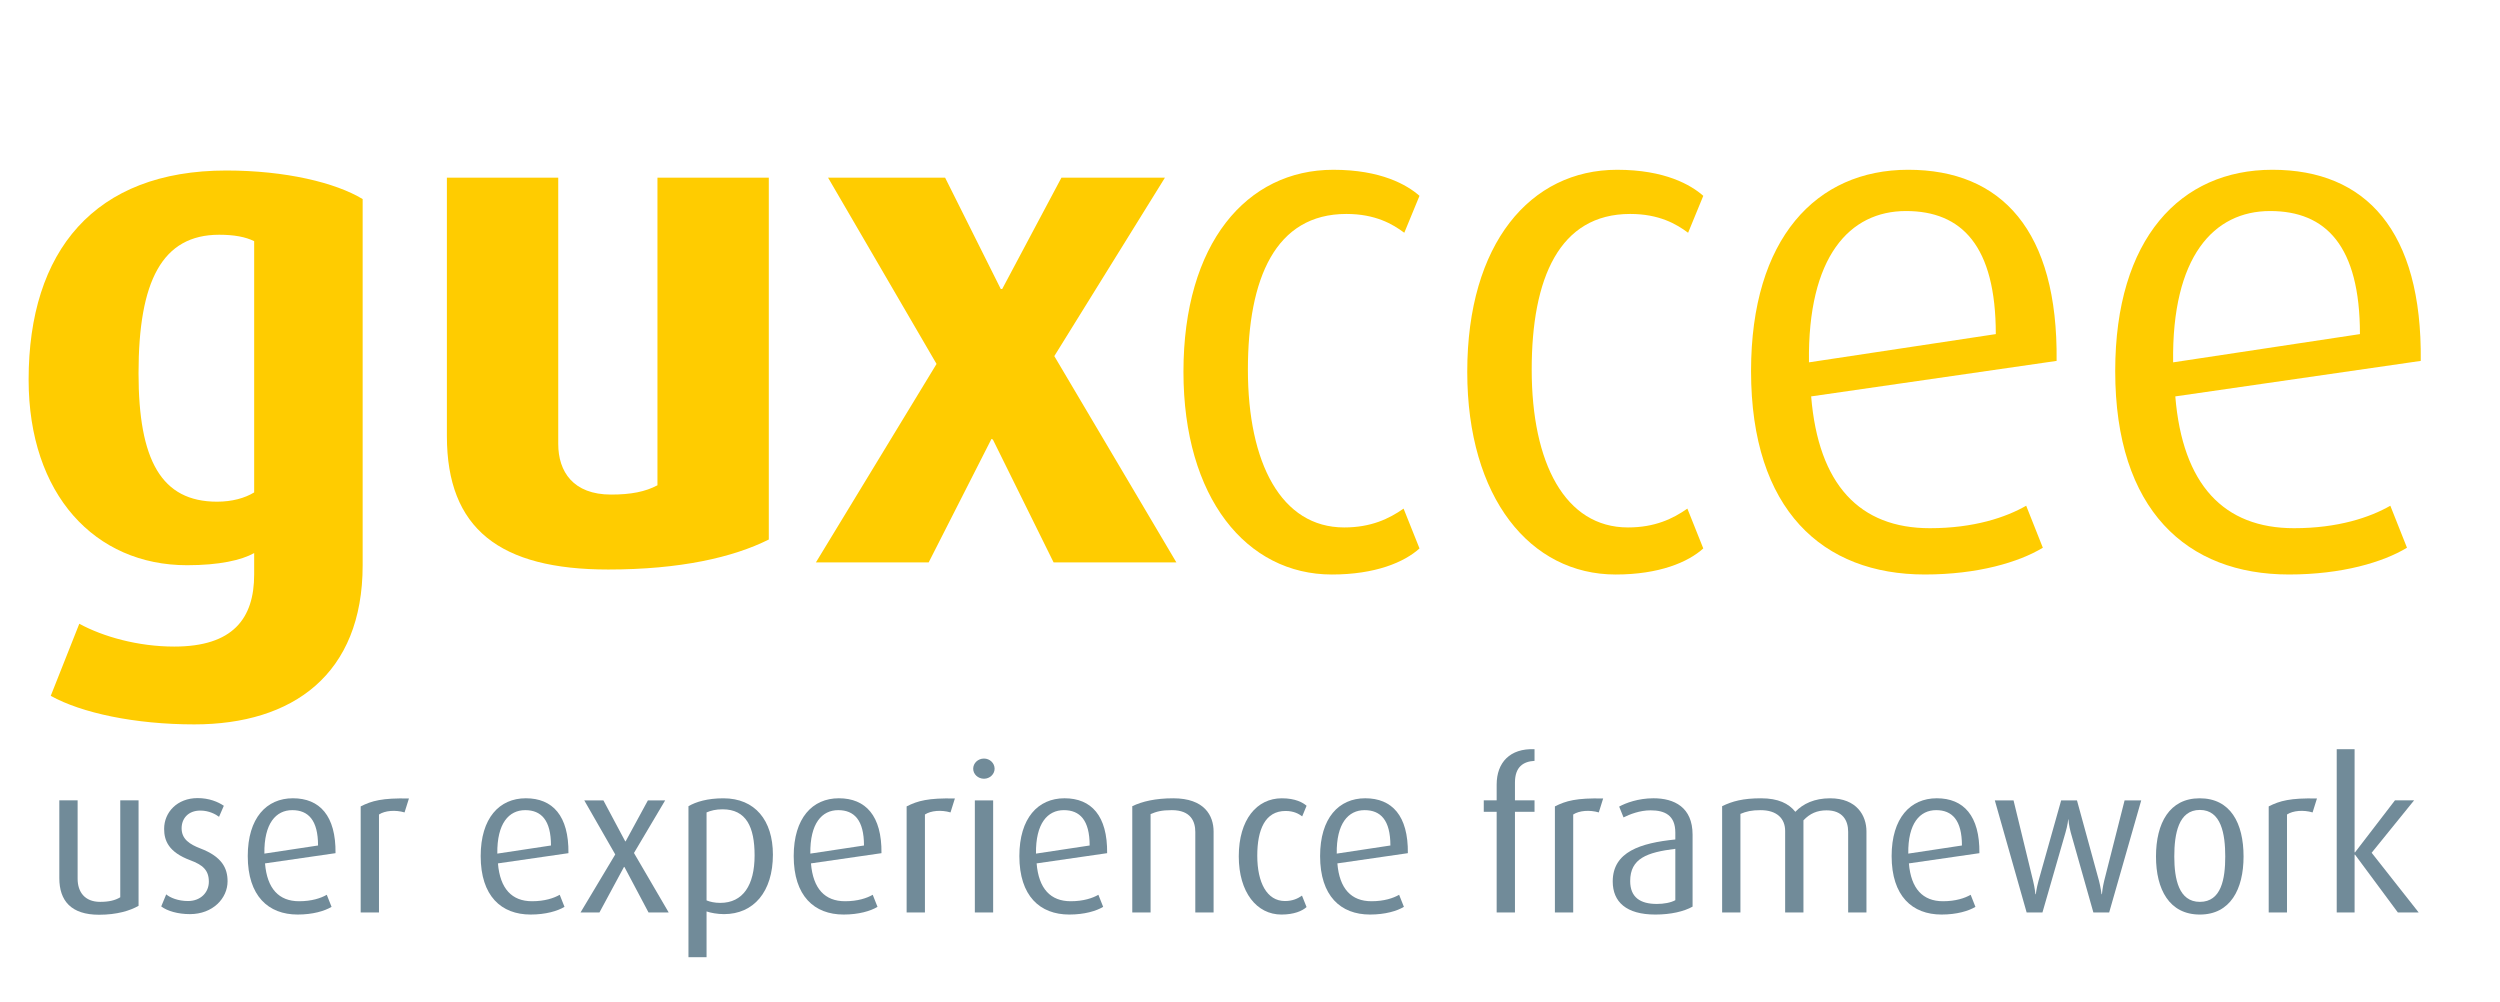
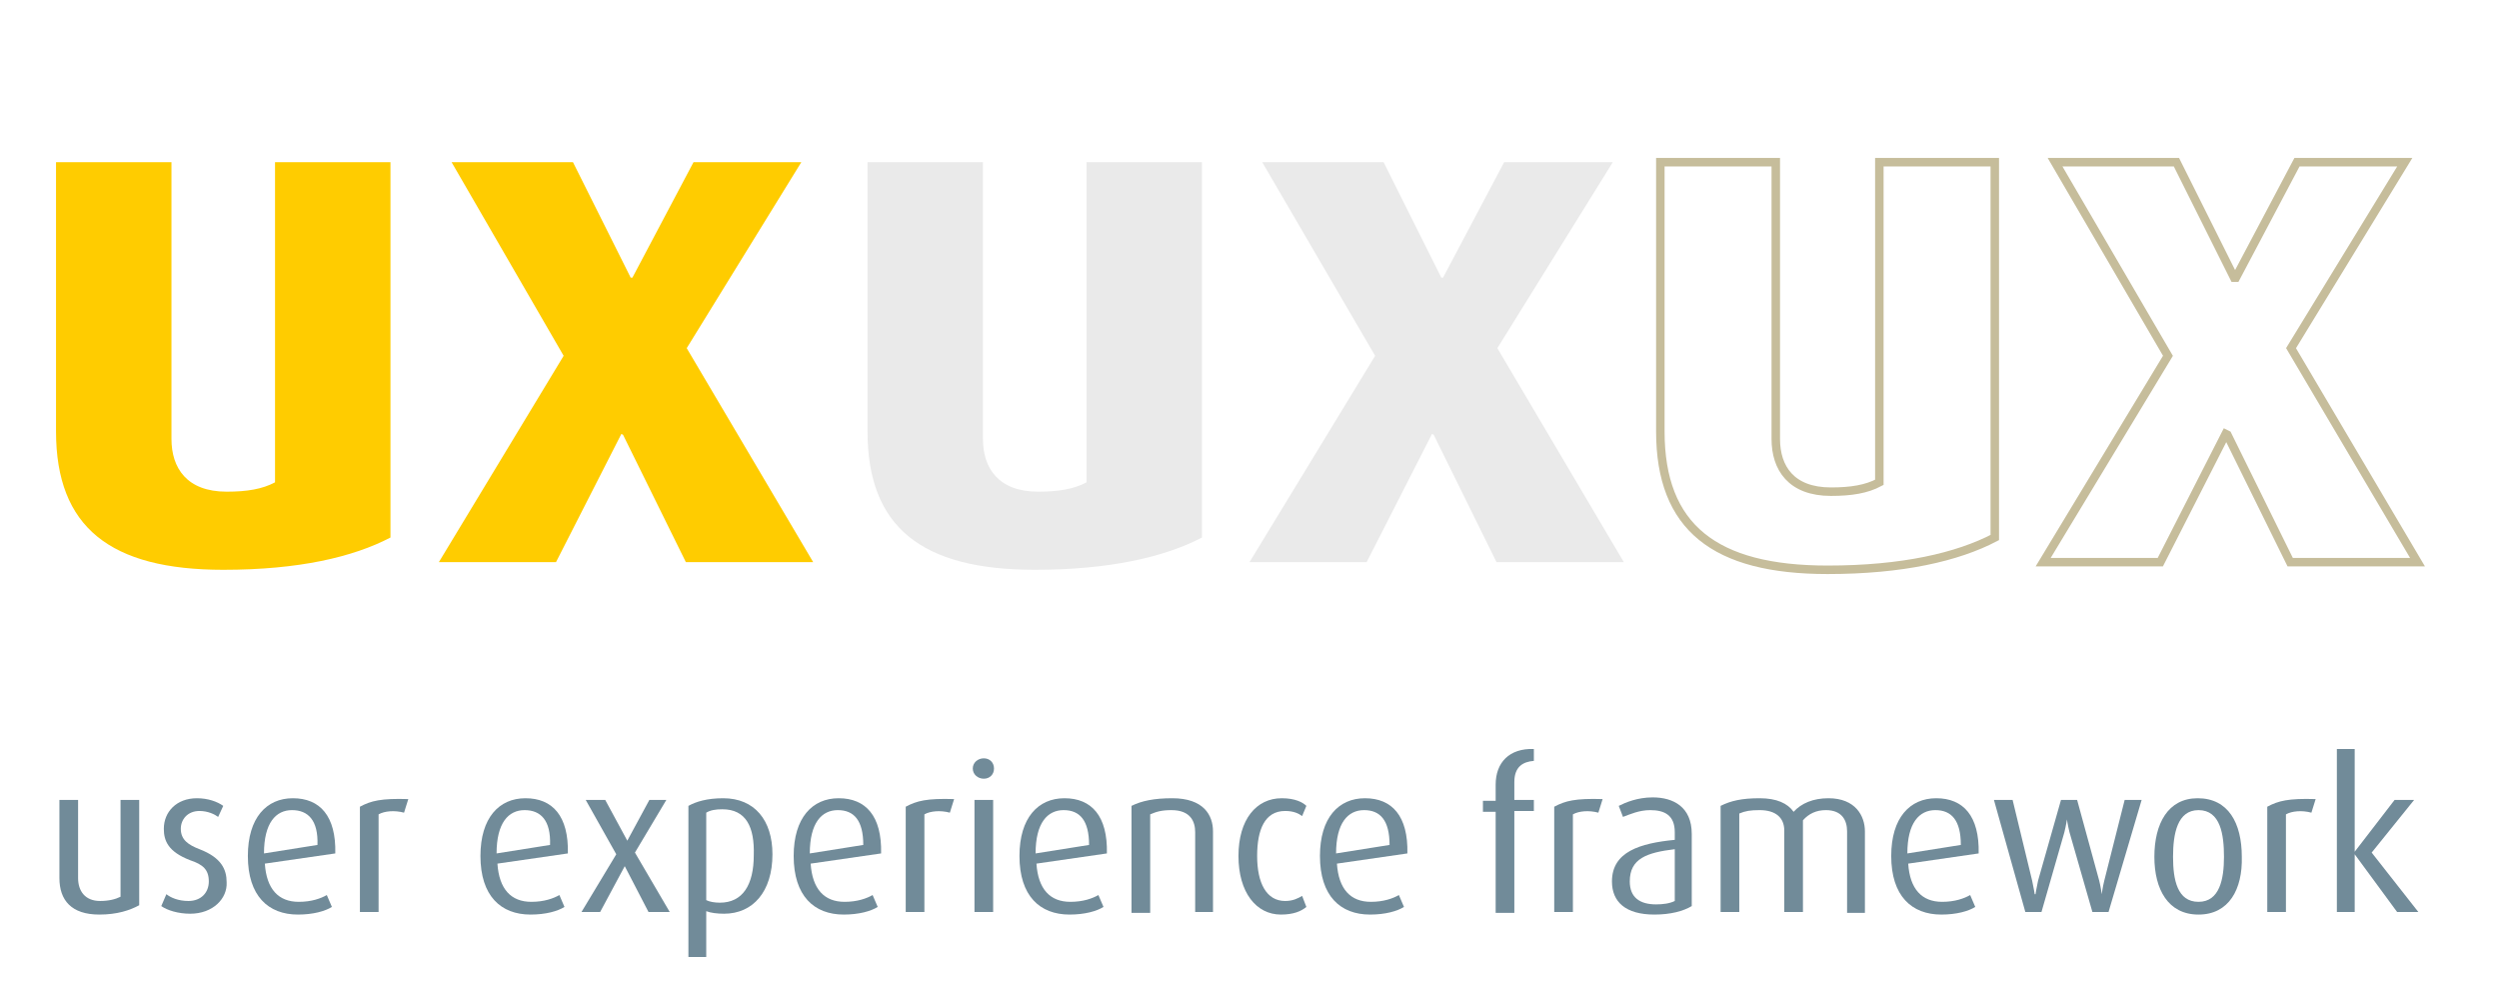
- <svg xmlns="http://www.w3.org/2000/svg" version="1.1" id="Layer_1" x="0px" y="0px" width="294.382px" height="117.977px" viewBox="0 0 294.382 117.977" enable-background="new 0 0 294.382 117.977" xml:space="preserve">
+ <svg xmlns="http://www.w3.org/2000/svg" version="1.1" id="Layer_1" x="0px" y="0px" viewBox="0 0 294.4 118" style="enable-background:new 0 0 294.4 118;" xml:space="preserve">
+   <style type="text/css">
+ 	.st0{fill:#FFCC00;}
+ 	.st1{fill:#EAEAEA;}
+ 	.st2{fill:none;stroke:#C6BD9B;stroke-miterlimit:10;}
+ 	.st3{fill:#718B99;}
+ </style>
  <g>
-     <path fill="#FFCC00" d="M156.833,67.65c-10.062,0-17.478-9.034-17.478-23.872c0-15.093,7.417-23.786,17.648-23.786   c5.628,0,8.695,1.787,10.146,3.068l-1.79,4.349c-1.366-1.024-3.411-2.216-6.82-2.216c-8.356,0-11.596,7.584-11.596,18.329   c0,10.998,3.923,18.586,11.34,18.586c3.156,0,5.285-1.021,6.993-2.218l1.874,4.69C165.36,66.201,161.949,67.65,156.833,67.65z" />
-     <path fill="#FFCC00" d="M190.25,67.65c-10.062,0-17.477-9.034-17.477-23.872c0-15.093,7.42-23.786,17.649-23.786   c5.628,0,8.696,1.787,10.145,3.068l-1.788,4.349c-1.368-1.024-3.411-2.216-6.822-2.216c-8.353,0-11.595,7.584-11.595,18.329   c0,10.998,3.922,18.586,11.339,18.586c3.153,0,5.287-1.021,6.992-2.218l1.873,4.69C198.778,66.201,195.367,67.65,190.25,67.65z" />
-     <path fill="#FFCC00" d="M213.268,46.677c0.854,10.404,5.712,15.52,13.98,15.52c5.202,0,8.954-1.28,11.341-2.646l1.961,4.945   c-2.812,1.706-7.674,3.152-13.896,3.152c-12.021,0-20.463-7.586-20.463-23.958c0-15.601,7.672-23.699,18.501-23.699   c11,0,17.65,7.159,17.479,22.506L213.268,46.677z M224.438,24.85c-6.651,0-11.595,5.37-11.427,17.817l22.001-3.325   C235.01,28.943,231.001,24.85,224.438,24.85z" />
-     <path fill="#FFCC00" d="M256.148,46.677c0.852,10.404,5.711,15.52,13.983,15.52c5.2,0,8.952-1.28,11.337-2.646l1.961,4.945   c-2.81,1.706-7.672,3.152-13.896,3.152c-12.02,0-20.461-7.586-20.461-23.958c0-15.601,7.674-23.699,18.503-23.699   c10.998,0,17.647,7.159,17.476,22.506L256.148,46.677z M267.314,24.85c-6.649,0-11.593,5.37-11.422,17.817l21.998-3.325   C277.888,28.943,273.88,24.85,267.314,24.85z" />
+     <path class="st0" d="M26.3,67.1c-13.3,0-19.7-5-19.7-16.3V19.1h13.6v32.6c0,3.4,1.8,6.2,6.5,6.2c2.4,0,4.2-0.3,5.7-1.1V19.1H46   v44.2C41.6,65.6,35.2,67.1,26.3,67.1z" />
+     <path class="st0" d="M80.8,66.2l-7.4-15l-0.2-0.1l-7.7,15.1H51.7l14.7-24.3L53.2,19.1h14.3l6.8,13.6h0.2l7.2-13.6h12.7L80.9,41   l14.9,25.2L80.8,66.2L80.8,66.2z" />
  </g>
  <g>
-     <path fill="#FFCC00" d="M22.868,85.299c-6.975,0-13.279-1.345-16.893-3.362l3.363-8.489c2.773,1.513,6.891,2.688,11.177,2.688   c6.892,0,9.414-3.277,9.414-8.488v-2.521c-1.513,0.84-4.119,1.429-7.901,1.429c-10.842,0-18.658-8.32-18.658-21.853   c0-15.129,7.733-24.625,23.281-24.625c6.976,0,12.859,1.429,16.053,3.362v43.117C42.704,79.417,34.468,85.299,22.868,85.299z    M29.929,28.399c-1.009-0.503-2.354-0.757-4.119-0.757c-6.723,0-9.497,5.463-9.497,16.305c0,10.254,2.69,15.128,9.245,15.128   c1.766,0,3.278-0.421,4.371-1.092V28.399z" />
-     <path fill="#FFCC00" d="M71.617,67.062c-12.775,0-18.995-4.792-18.995-15.717V20.919h13.112v31.35c0,3.277,1.765,5.968,6.22,5.968   c2.353,0,4.034-0.335,5.463-1.094V20.919h13.111v42.611C86.326,65.632,80.106,67.062,71.617,67.062z" />
-     <path fill="#FFCC00" d="M124.063,66.221l-7.145-14.457l-0.167-0.084l-7.396,14.541H96.077l14.204-23.366L97.506,20.92h13.783   l6.555,13.111h0.168l6.976-13.111h12.187l-13.027,21.012l14.372,24.29L124.063,66.221L124.063,66.221z" />
+     <path class="st1" d="M121.9,67.1c-13.3,0-19.7-5-19.7-16.3V19.1h13.6v32.6c0,3.4,1.8,6.2,6.5,6.2c2.4,0,4.2-0.3,5.7-1.1V19.1h13.6   v44.2C137.2,65.6,130.7,67.1,121.9,67.1z" />
+     <path class="st1" d="M176.3,66.2l-7.4-15l-0.2-0.1l-7.7,15.1h-13.8L162,41.9l-13.3-22.8h14.3l6.8,13.6h0.2l7.2-13.6H190L176.4,41   l14.9,25.2L176.3,66.2L176.3,66.2z" />
  </g>
  <g>
-     <path fill="#718B99" d="M11.663,107.714c-3.307,0-4.678-1.665-4.678-4.31v-9.159H9.14v9.232c0,1.544,0.833,2.719,2.646,2.719   c1.028,0,1.763-0.171,2.375-0.539V94.245h2.155v12.416C15.335,107.226,13.793,107.714,11.663,107.714z" />
-     <path fill="#718B99" d="M22.365,107.641c-1.421,0-2.669-0.367-3.38-0.906l0.587-1.42c0.465,0.392,1.396,0.784,2.572,0.784   c1.469,0,2.449-1.004,2.449-2.277c0-1.371-0.735-1.984-2.18-2.523c-2.572-0.955-3.086-2.325-3.086-3.697   c0-1.959,1.543-3.624,3.943-3.624c1.347,0,2.4,0.439,3.086,0.905l-0.562,1.298c-0.392-0.293-1.176-0.734-2.205-0.734   c-1.444,0-2.203,0.955-2.203,2.082c0,1.273,0.93,1.886,2.203,2.375c2.572,0.979,3.208,2.352,3.208,3.87   C26.797,105.781,25.059,107.641,22.365,107.641z" />
-     <path fill="#718B99" d="M31.206,101.666c0.245,2.986,1.64,4.457,4.016,4.457c1.494,0,2.572-0.367,3.257-0.76l0.563,1.421   c-0.809,0.489-2.203,0.906-3.991,0.906c-3.453,0-5.877-2.18-5.877-6.883c0-4.481,2.204-6.808,5.314-6.808   c3.159,0,5.069,2.058,5.021,6.465L31.206,101.666z M34.414,95.397c-1.911,0-3.33,1.543-3.282,5.118l6.319-0.956   C37.451,96.572,36.299,95.397,34.414,95.397z" />
-     <path fill="#718B99" d="M47.638,95.665c-1.077-0.318-2.302-0.22-3.012,0.245v11.535h-2.155V94.956   c1.298-0.661,2.547-1.005,5.682-0.932L47.638,95.665z" />
-     <path fill="#718B99" d="M58.635,101.666c0.246,2.986,1.641,4.457,4.016,4.457c1.494,0,2.572-0.367,3.257-0.76l0.563,1.421   c-0.809,0.489-2.204,0.906-3.992,0.906c-3.453,0-5.877-2.18-5.877-6.883c0-4.481,2.203-6.808,5.313-6.808   c3.16,0,5.069,2.058,5.021,6.465L58.635,101.666z M61.843,95.397c-1.911,0-3.331,1.543-3.282,5.118l6.319-0.956   C64.879,96.572,63.729,95.397,61.843,95.397z" />
-     <path fill="#718B99" d="M76.366,107.446l-2.841-5.362h-0.049l-2.89,5.362h-2.228l4.089-6.833l-3.649-6.367h2.253l2.571,4.824h0.049   l2.622-4.824h2.032l-3.674,6.196l4.09,7.004H76.366z" />
-     <path fill="#718B99" d="M85.256,107.641c-0.76,0-1.567-0.146-2.057-0.317v5.388h-2.131v-17.78c0.882-0.515,2.229-0.93,4.115-0.93   c3.722,0,5.829,2.596,5.829,6.637C91.011,105.022,88.733,107.641,85.256,107.641z M85.085,95.299c-0.808,0-1.372,0.146-1.886,0.366   v10.36c0.417,0.171,0.955,0.292,1.616,0.292c2.669,0,4.041-2.082,4.041-5.583C88.856,97.38,87.876,95.299,85.085,95.299z" />
-     <path fill="#718B99" d="M95.493,101.666c0.246,2.986,1.64,4.457,4.016,4.457c1.494,0,2.572-0.367,3.257-0.76l0.563,1.421   c-0.808,0.489-2.203,0.906-3.991,0.906c-3.453,0-5.877-2.18-5.877-6.883c0-4.481,2.204-6.808,5.314-6.808   c3.159,0,5.069,2.058,5.021,6.465L95.493,101.666z M98.701,95.397c-1.911,0-3.331,1.543-3.282,5.118l6.319-0.956   C101.737,96.572,100.586,95.397,98.701,95.397z" />
-     <path fill="#718B99" d="M111.925,95.665c-1.077-0.318-2.301-0.22-3.012,0.245v11.535h-2.155V94.956   c1.298-0.661,2.547-1.005,5.681-0.932L111.925,95.665z" />
-     <path fill="#718B99" d="M115.869,91.698c-0.71,0-1.273-0.538-1.273-1.176c0-0.661,0.563-1.2,1.273-1.2   c0.686,0,1.249,0.539,1.249,1.2C117.117,91.16,116.554,91.698,115.869,91.698z M114.791,107.446v-13.2h2.155v13.2H114.791z" />
-     <path fill="#718B99" d="M122.065,101.666c0.245,2.986,1.64,4.457,4.016,4.457c1.494,0,2.571-0.367,3.257-0.76l0.563,1.421   c-0.809,0.489-2.203,0.906-3.991,0.906c-3.453,0-5.877-2.18-5.877-6.883c0-4.481,2.203-6.808,5.314-6.808   c3.159,0,5.069,2.058,5.021,6.465L122.065,101.666z M125.273,95.397c-1.911,0-3.331,1.543-3.282,5.118l6.319-0.956   C128.309,96.572,127.158,95.397,125.273,95.397z" />
-     <path fill="#718B99" d="M140.75,107.446v-9.478c0-1.225-0.515-2.571-2.768-2.571c-1.225,0-1.812,0.171-2.498,0.466v11.583h-2.155   V94.931c1.175-0.562,2.718-0.93,4.824-0.93c3.674,0,4.751,2.033,4.751,3.919v9.526L140.75,107.446L140.75,107.446z" />
-     <path fill="#718B99" d="M150.89,107.691c-2.891,0-5.021-2.596-5.021-6.857c0-4.335,2.13-6.833,5.068-6.833   c1.617,0,2.5,0.515,2.916,0.881l-0.516,1.249c-0.391-0.293-0.979-0.637-1.959-0.637c-2.398,0-3.331,2.18-3.331,5.266   c0,3.159,1.128,5.339,3.258,5.339c0.906,0,1.518-0.294,2.008-0.637l0.538,1.346C153.338,107.274,152.359,107.691,150.89,107.691z" />
-     <path fill="#718B99" d="M157.479,101.666c0.244,2.986,1.64,4.457,4.016,4.457c1.494,0,2.571-0.367,3.256-0.76l0.562,1.421   c-0.808,0.489-2.203,0.906-3.991,0.906c-3.453,0-5.877-2.18-5.877-6.883c0-4.481,2.204-6.808,5.313-6.808   c3.161,0,5.071,2.058,5.021,6.465L157.479,101.666z M160.686,95.397c-1.91,0-3.331,1.543-3.281,5.118l6.318-0.956   C163.723,96.572,162.572,95.397,160.686,95.397z" />
-     <path fill="#718B99" d="M178.391,95.592v11.854h-2.155V95.592h-1.518v-1.347h1.518v-1.86c0-2.596,1.568-4.286,4.459-4.163v1.371   c-1.299,0.072-2.304,0.687-2.304,2.546v2.106h2.304v1.347H178.391z" />
-     <path fill="#718B99" d="M188.262,95.665c-1.079-0.318-2.303-0.22-3.013,0.245v11.535h-2.155V94.956   c1.297-0.661,2.546-1.005,5.681-0.932L188.262,95.665z" />
-     <path fill="#718B99" d="M194.924,107.691c-3.431,0-5.021-1.494-5.021-3.894c0-3.503,3.282-4.531,7.371-4.947v-0.809   c0-2.034-1.224-2.622-2.914-2.622c-1.273,0-2.449,0.467-3.185,0.833l-0.514-1.274c0.758-0.416,2.228-0.979,4.041-0.979   c2.448,0,4.604,1.054,4.604,4.285v8.474C198.303,107.323,196.76,107.691,194.924,107.691z M197.273,99.951   c-3.33,0.417-5.314,1.127-5.314,3.796c0,1.91,1.177,2.694,3.135,2.694c0.832,0,1.642-0.147,2.18-0.441V99.951L197.273,99.951z" />
-     <path fill="#718B99" d="M217.626,107.446v-9.502c0-1.323-0.638-2.524-2.546-2.524c-1.103,0-1.96,0.369-2.719,1.177v10.849h-2.155   v-9.6c0-1.469-0.979-2.448-2.891-2.448c-1.076,0-1.665,0.146-2.376,0.44v11.607h-2.154V94.931c1.2-0.588,2.475-0.93,4.581-0.93   c2.031,0,3.256,0.611,4.041,1.592c0.905-0.954,2.252-1.592,4.089-1.592c3.16,0,4.284,2.058,4.284,3.894v9.551H217.626z" />
-     <path fill="#718B99" d="M224.778,101.666c0.244,2.986,1.641,4.457,4.017,4.457c1.492,0,2.571-0.367,3.256-0.76l0.562,1.421   c-0.808,0.489-2.203,0.906-3.99,0.906c-3.454,0-5.878-2.18-5.878-6.883c0-4.481,2.205-6.808,5.314-6.808   c3.16,0,5.07,2.058,5.021,6.465L224.778,101.666z M227.987,95.397c-1.91,0-3.331,1.543-3.282,5.118l6.318-0.956   C231.023,96.572,229.873,95.397,227.987,95.397z" />
-     <path fill="#718B99" d="M248.361,107.446h-1.86l-2.668-9.429c-0.221-0.808-0.271-1.543-0.271-1.543h-0.022   c0,0-0.074,0.735-0.319,1.543l-2.717,9.429h-1.861l-3.748-13.2h2.205l2.303,9.478c0.221,0.907,0.269,1.567,0.269,1.567h0.05   c0,0,0.072-0.66,0.318-1.567l2.668-9.478h1.861l2.596,9.478c0.198,0.759,0.295,1.567,0.295,1.567h0.048c0,0,0.072-0.809,0.27-1.592   l2.399-9.453h1.958L248.361,107.446z" />
-     <path fill="#718B99" d="M259.04,107.691c-3.6,0-5.166-2.964-5.166-6.833c0-3.943,1.592-6.857,5.143-6.857   c3.623,0,5.168,2.914,5.168,6.857C264.184,104.727,262.616,107.691,259.04,107.691z M259.04,95.372   c-2.521,0-3.011,2.816-3.011,5.486c0,2.669,0.538,5.339,3.011,5.339c2.523,0,2.989-2.694,2.989-5.339S261.563,95.372,259.04,95.372   z" />
-     <path fill="#718B99" d="M272.314,95.665c-1.076-0.318-2.303-0.22-3.013,0.245v11.535h-2.155V94.956   c1.299-0.661,2.548-1.005,5.682-0.932L272.314,95.665z" />
-     <path fill="#718B99" d="M282.355,107.446l-5.045-6.808h-0.05v6.808h-2.105V88.221h2.105v12.146h0.05l4.702-6.123h2.253   l-4.997,6.172l5.536,7.027h-2.449V107.446z" />
+     <path class="st2" d="M215.3,67.1c-13.3,0-19.7-5-19.7-16.3V19.1h13.6v32.6c0,3.4,1.8,6.2,6.5,6.2c2.4,0,4.2-0.3,5.7-1.1V19.1H235   v44.2C230.6,65.6,224.1,67.1,215.3,67.1z" />
+     <path class="st2" d="M269.8,66.2l-7.4-15l-0.2-0.1l-7.7,15.1h-13.8l14.7-24.3l-13.3-22.8h14.3l6.8,13.6h0.2l7.2-13.6h12.7L269.9,41   l14.9,25.2L269.8,66.2L269.8,66.2z" />
+   </g>
+   <g>
+     <path class="st3" d="M11.7,107.7c-3.3,0-4.7-1.7-4.7-4.3v-9.2h2.2v9.2c0,1.5,0.8,2.7,2.6,2.7c1,0,1.8-0.2,2.4-0.5V94.2h2.2v12.4   C15.3,107.2,13.8,107.7,11.7,107.7z" />
+     <path class="st3" d="M22.4,107.6c-1.4,0-2.7-0.4-3.4-0.9l0.6-1.4c0.5,0.4,1.4,0.8,2.6,0.8c1.5,0,2.4-1,2.4-2.3c0-1.4-0.7-2-2.2-2.5   c-2.6-1-3.1-2.3-3.1-3.7c0-2,1.5-3.6,3.9-3.6c1.3,0,2.4,0.4,3.1,0.9l-0.6,1.3c-0.4-0.3-1.2-0.7-2.2-0.7c-1.4,0-2.2,1-2.2,2.1   c0,1.3,0.9,1.9,2.2,2.4c2.6,1,3.2,2.4,3.2,3.9C26.8,105.8,25.1,107.6,22.4,107.6z" />
+     <path class="st3" d="M31.2,101.7c0.2,3,1.6,4.5,4,4.5c1.5,0,2.6-0.4,3.3-0.8l0.6,1.4c-0.8,0.5-2.2,0.9-4,0.9   c-3.5,0-5.9-2.2-5.9-6.9c0-4.5,2.2-6.8,5.3-6.8c3.2,0,5.1,2.1,5,6.5L31.2,101.7z M34.4,95.4c-1.9,0-3.3,1.5-3.3,5.1l6.3-1   C37.5,96.6,36.3,95.4,34.4,95.4z" />
+     <path class="st3" d="M47.6,95.7c-1.1-0.3-2.3-0.2-3,0.2v11.5h-2.2V95c1.3-0.7,2.5-1,5.7-0.9L47.6,95.7z" />
+     <path class="st3" d="M58.6,101.7c0.2,3,1.6,4.5,4,4.5c1.5,0,2.6-0.4,3.3-0.8l0.6,1.4c-0.8,0.5-2.2,0.9-4,0.9   c-3.5,0-5.9-2.2-5.9-6.9c0-4.5,2.2-6.8,5.3-6.8c3.2,0,5.1,2.1,5,6.5L58.6,101.7z M61.8,95.4c-1.9,0-3.3,1.5-3.3,5.1l6.3-1   C64.9,96.6,63.7,95.4,61.8,95.4z" />
+     <path class="st3" d="M76.4,107.4l-2.8-5.4h0l-2.9,5.4h-2.2l4.1-6.8l-3.6-6.4h2.3l2.6,4.8h0l2.6-4.8h2l-3.7,6.2l4.1,7H76.4z" />
+     <path class="st3" d="M85.3,107.6c-0.8,0-1.6-0.1-2.1-0.3v5.4h-2.1V94.9c0.9-0.5,2.2-0.9,4.1-0.9c3.7,0,5.8,2.6,5.8,6.6   C91,105,88.7,107.6,85.3,107.6z M85.1,95.3c-0.8,0-1.4,0.1-1.9,0.4V106c0.4,0.2,1,0.3,1.6,0.3c2.7,0,4-2.1,4-5.6   C88.9,97.4,87.9,95.3,85.1,95.3z" />
+     <path class="st3" d="M95.5,101.7c0.2,3,1.6,4.5,4,4.5c1.5,0,2.6-0.4,3.3-0.8l0.6,1.4c-0.8,0.5-2.2,0.9-4,0.9   c-3.5,0-5.9-2.2-5.9-6.9c0-4.5,2.2-6.8,5.3-6.8c3.2,0,5.1,2.1,5,6.5L95.5,101.7z M98.7,95.4c-1.9,0-3.3,1.5-3.3,5.1l6.3-1   C101.7,96.6,100.6,95.4,98.7,95.4z" />
+     <path class="st3" d="M111.9,95.7c-1.1-0.3-2.3-0.2-3,0.2v11.5h-2.2V95c1.3-0.7,2.5-1,5.7-0.9L111.9,95.7z" />
+     <path class="st3" d="M115.9,91.7c-0.7,0-1.3-0.5-1.3-1.2c0-0.7,0.6-1.2,1.3-1.2c0.7,0,1.2,0.5,1.2,1.2   C117.1,91.2,116.6,91.7,115.9,91.7z M114.8,107.4V94.2h2.2v13.2H114.8z" />
+     <path class="st3" d="M122.1,101.7c0.2,3,1.6,4.5,4,4.5c1.5,0,2.6-0.4,3.3-0.8l0.6,1.4c-0.8,0.5-2.2,0.9-4,0.9   c-3.5,0-5.9-2.2-5.9-6.9c0-4.5,2.2-6.8,5.3-6.8c3.2,0,5.1,2.1,5,6.5L122.1,101.7z M125.3,95.4c-1.9,0-3.3,1.5-3.3,5.1l6.3-1   C128.3,96.6,127.2,95.4,125.3,95.4z" />
+     <path class="st3" d="M140.8,107.4V98c0-1.2-0.5-2.6-2.8-2.6c-1.2,0-1.8,0.2-2.5,0.5v11.6h-2.2V94.9c1.2-0.6,2.7-0.9,4.8-0.9   c3.7,0,4.8,2,4.8,3.9v9.5H140.8L140.8,107.4z" />
+     <path class="st3" d="M150.9,107.7c-2.9,0-5-2.6-5-6.9c0-4.3,2.1-6.8,5.1-6.8c1.6,0,2.5,0.5,2.9,0.9l-0.5,1.2c-0.4-0.3-1-0.6-2-0.6   c-2.4,0-3.3,2.2-3.3,5.3c0,3.2,1.1,5.3,3.3,5.3c0.9,0,1.5-0.3,2-0.6l0.5,1.3C153.3,107.3,152.4,107.7,150.9,107.7z" />
+     <path class="st3" d="M157.5,101.7c0.2,3,1.6,4.5,4,4.5c1.5,0,2.6-0.4,3.3-0.8l0.6,1.4c-0.8,0.5-2.2,0.9-4,0.9   c-3.5,0-5.9-2.2-5.9-6.9c0-4.5,2.2-6.8,5.3-6.8c3.2,0,5.1,2.1,5,6.5L157.5,101.7z M160.7,95.4c-1.9,0-3.3,1.5-3.3,5.1l6.3-1   C163.7,96.6,162.6,95.4,160.7,95.4z" />
+     <path class="st3" d="M178.4,95.6v11.9h-2.2V95.6h-1.5v-1.3h1.5v-1.9c0-2.6,1.6-4.3,4.5-4.2v1.4c-1.3,0.1-2.3,0.7-2.3,2.5v2.1h2.3   v1.3H178.4z" />
+     <path class="st3" d="M188.3,95.7c-1.1-0.3-2.3-0.2-3,0.2v11.5h-2.2V95c1.3-0.7,2.5-1,5.7-0.9L188.3,95.7z" />
+     <path class="st3" d="M194.9,107.7c-3.4,0-5-1.5-5-3.9c0-3.5,3.3-4.5,7.4-4.9V98c0-2-1.2-2.6-2.9-2.6c-1.3,0-2.4,0.5-3.2,0.8   l-0.5-1.3c0.8-0.4,2.2-1,4-1c2.4,0,4.6,1.1,4.6,4.3v8.5C198.3,107.3,196.8,107.7,194.9,107.7z M197.3,100c-3.3,0.4-5.3,1.1-5.3,3.8   c0,1.9,1.2,2.7,3.1,2.7c0.8,0,1.6-0.1,2.2-0.4L197.3,100L197.3,100z" />
+     <path class="st3" d="M217.6,107.4v-9.5c0-1.3-0.6-2.5-2.5-2.5c-1.1,0-2,0.4-2.7,1.2v10.8h-2.2v-9.6c0-1.5-1-2.4-2.9-2.4   c-1.1,0-1.7,0.1-2.4,0.4v11.6h-2.2V94.9c1.2-0.6,2.5-0.9,4.6-0.9c2,0,3.3,0.6,4,1.6c0.9-1,2.3-1.6,4.1-1.6c3.2,0,4.3,2.1,4.3,3.9   v9.6H217.6z" />
+     <path class="st3" d="M224.8,101.7c0.2,3,1.6,4.5,4,4.5c1.5,0,2.6-0.4,3.3-0.8l0.6,1.4c-0.8,0.5-2.2,0.9-4,0.9   c-3.5,0-5.9-2.2-5.9-6.9c0-4.5,2.2-6.8,5.3-6.8c3.2,0,5.1,2.1,5,6.5L224.8,101.7z M228,95.4c-1.9,0-3.3,1.5-3.3,5.1l6.3-1   C231,96.6,229.9,95.4,228,95.4z" />
+     <path class="st3" d="M248.4,107.4h-1.9l-2.7-9.4c-0.2-0.8-0.3-1.5-0.3-1.5h0c0,0-0.1,0.7-0.3,1.5l-2.7,9.4h-1.9l-3.7-13.2h2.2   l2.3,9.5c0.2,0.9,0.3,1.6,0.3,1.6h0.1c0,0,0.1-0.7,0.3-1.6l2.7-9.5h1.9l2.6,9.5c0.2,0.8,0.3,1.6,0.3,1.6h0c0,0,0.1-0.8,0.3-1.6   l2.4-9.5h2L248.4,107.4z" />
+     <path class="st3" d="M259,107.7c-3.6,0-5.2-3-5.2-6.8c0-3.9,1.6-6.9,5.1-6.9c3.6,0,5.2,2.9,5.2,6.9   C264.2,104.7,262.6,107.7,259,107.7z M259,95.4c-2.5,0-3,2.8-3,5.5c0,2.7,0.5,5.3,3,5.3c2.5,0,3-2.7,3-5.3S261.6,95.4,259,95.4z" />
+     <path class="st3" d="M272.3,95.7c-1.1-0.3-2.3-0.2-3,0.2v11.5h-2.2V95c1.3-0.7,2.5-1,5.7-0.9L272.3,95.7z" />
+     <path class="st3" d="M282.4,107.4l-5-6.8h0v6.8h-2.1V88.2h2.1v12.1h0l4.7-6.1h2.3l-5,6.2l5.5,7L282.4,107.4L282.4,107.4   L282.4,107.4z" />
  </g>
</svg>
